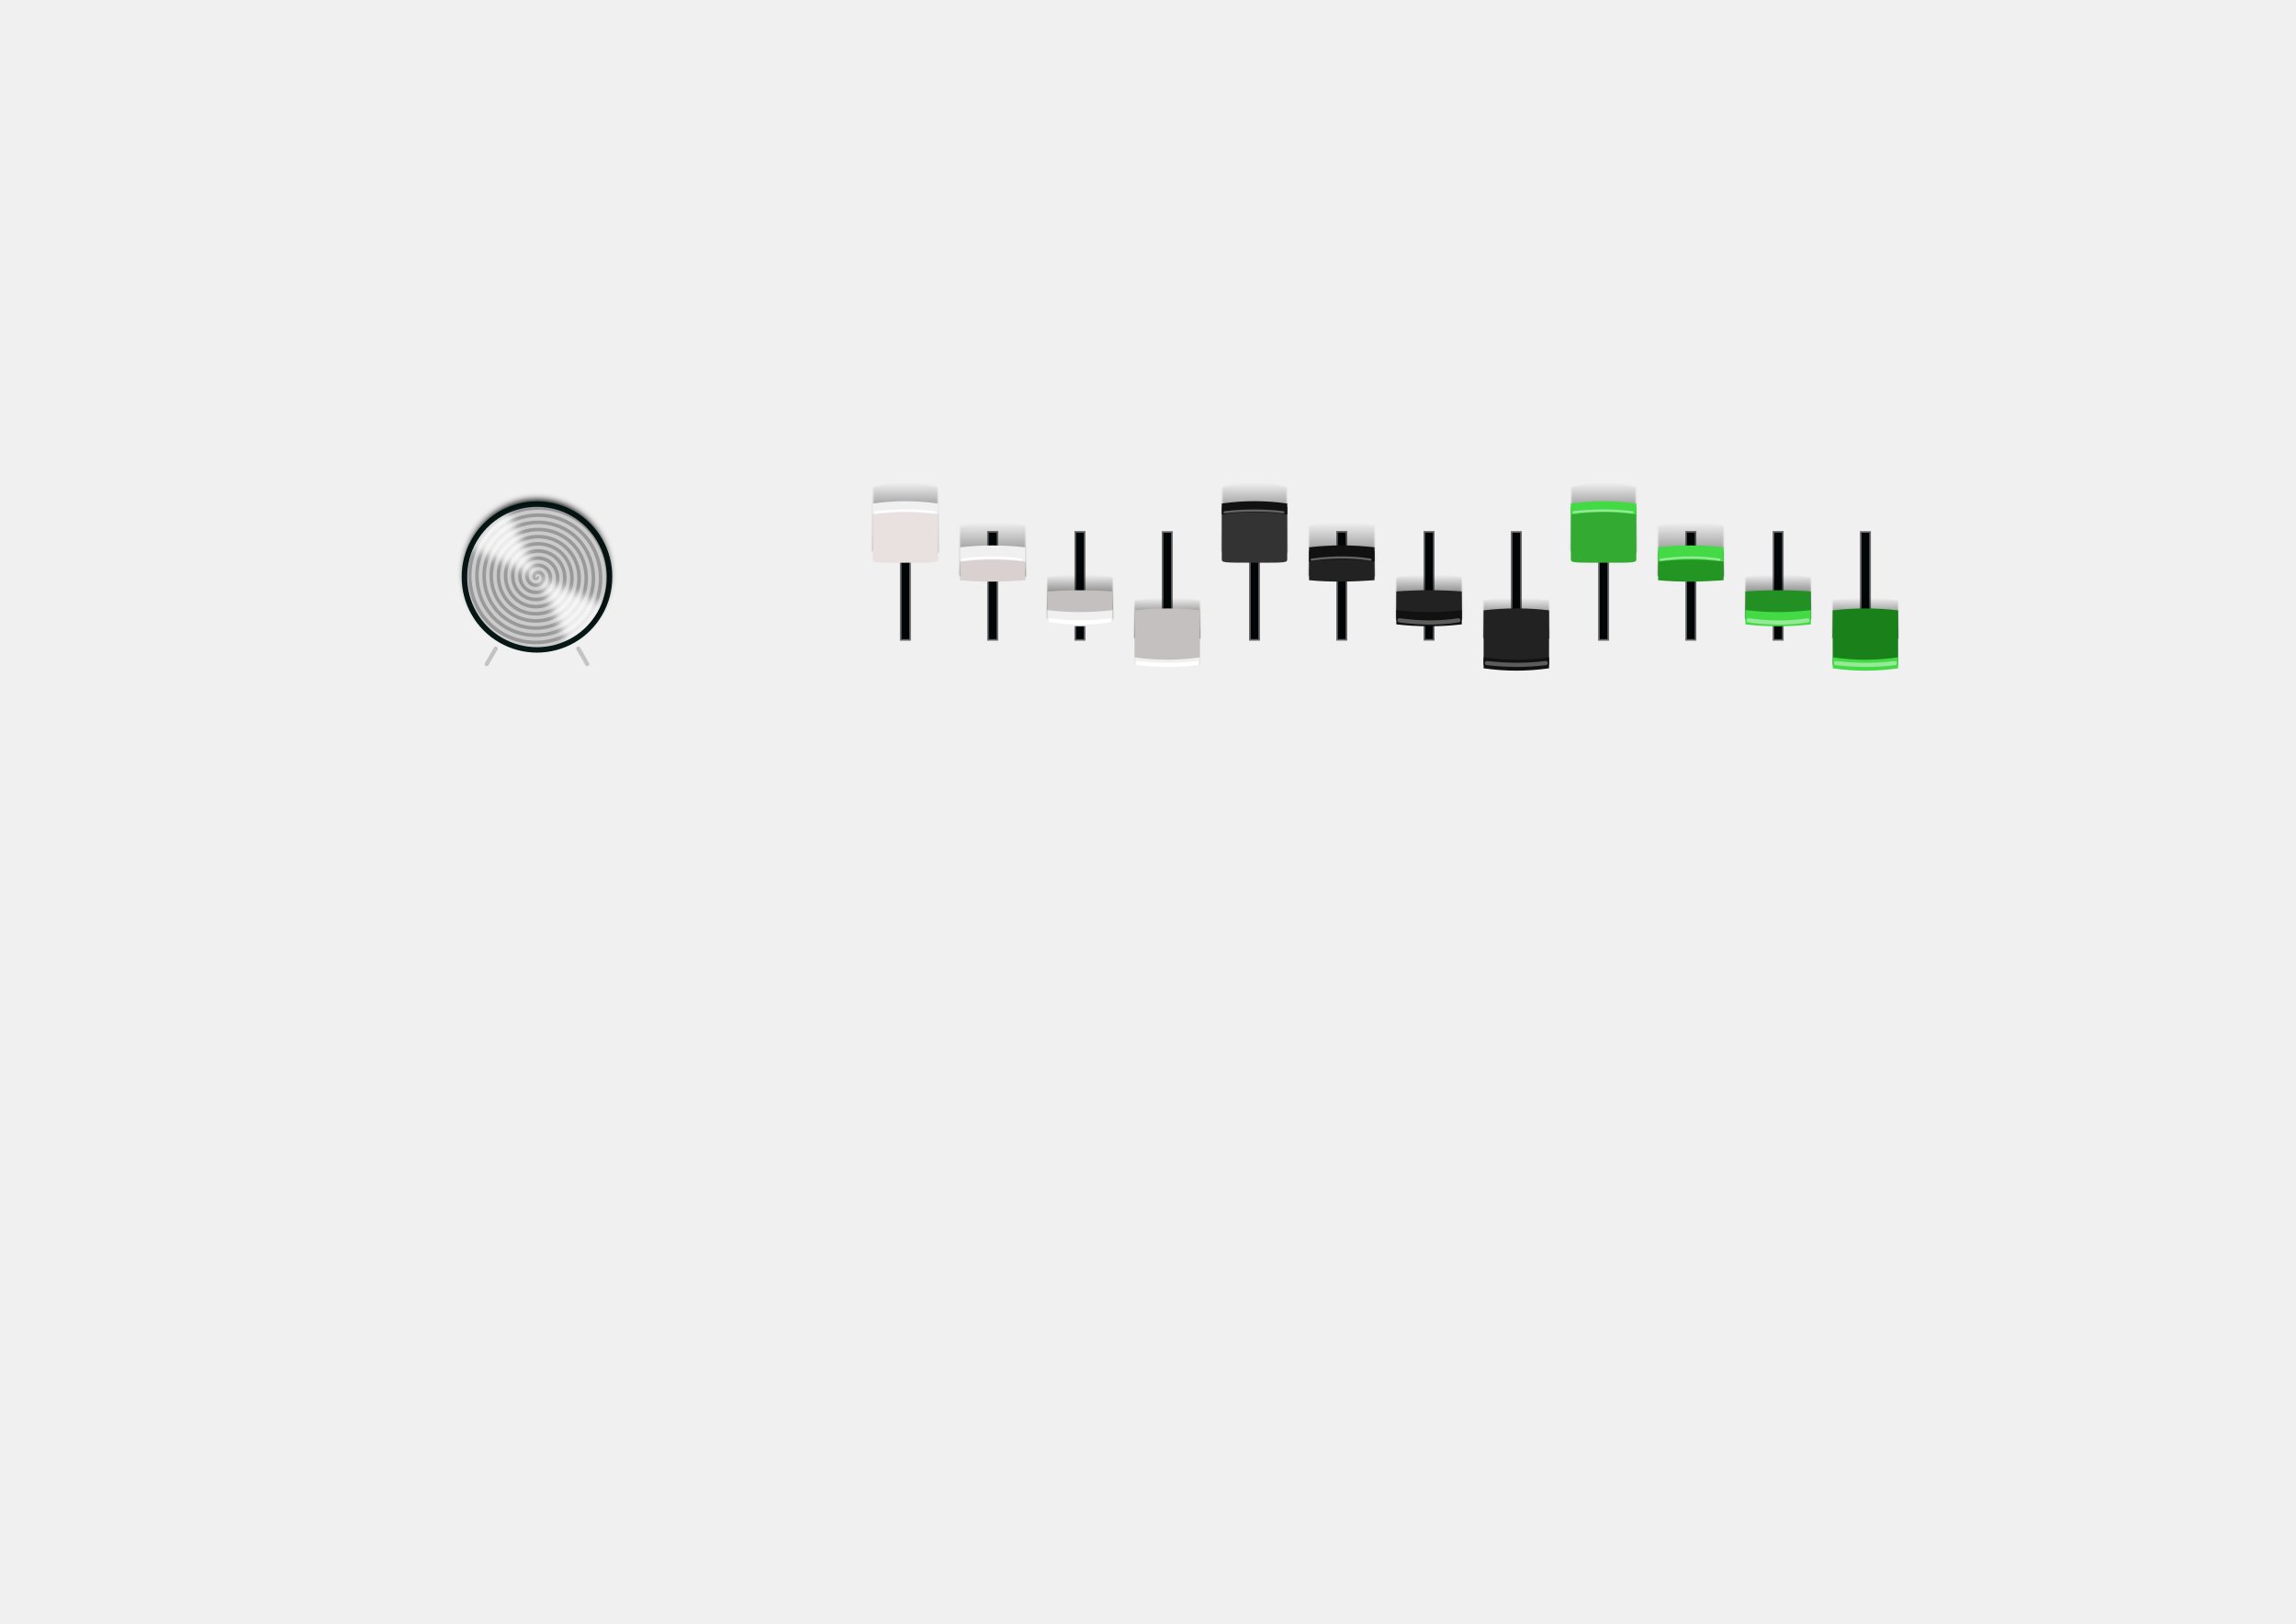
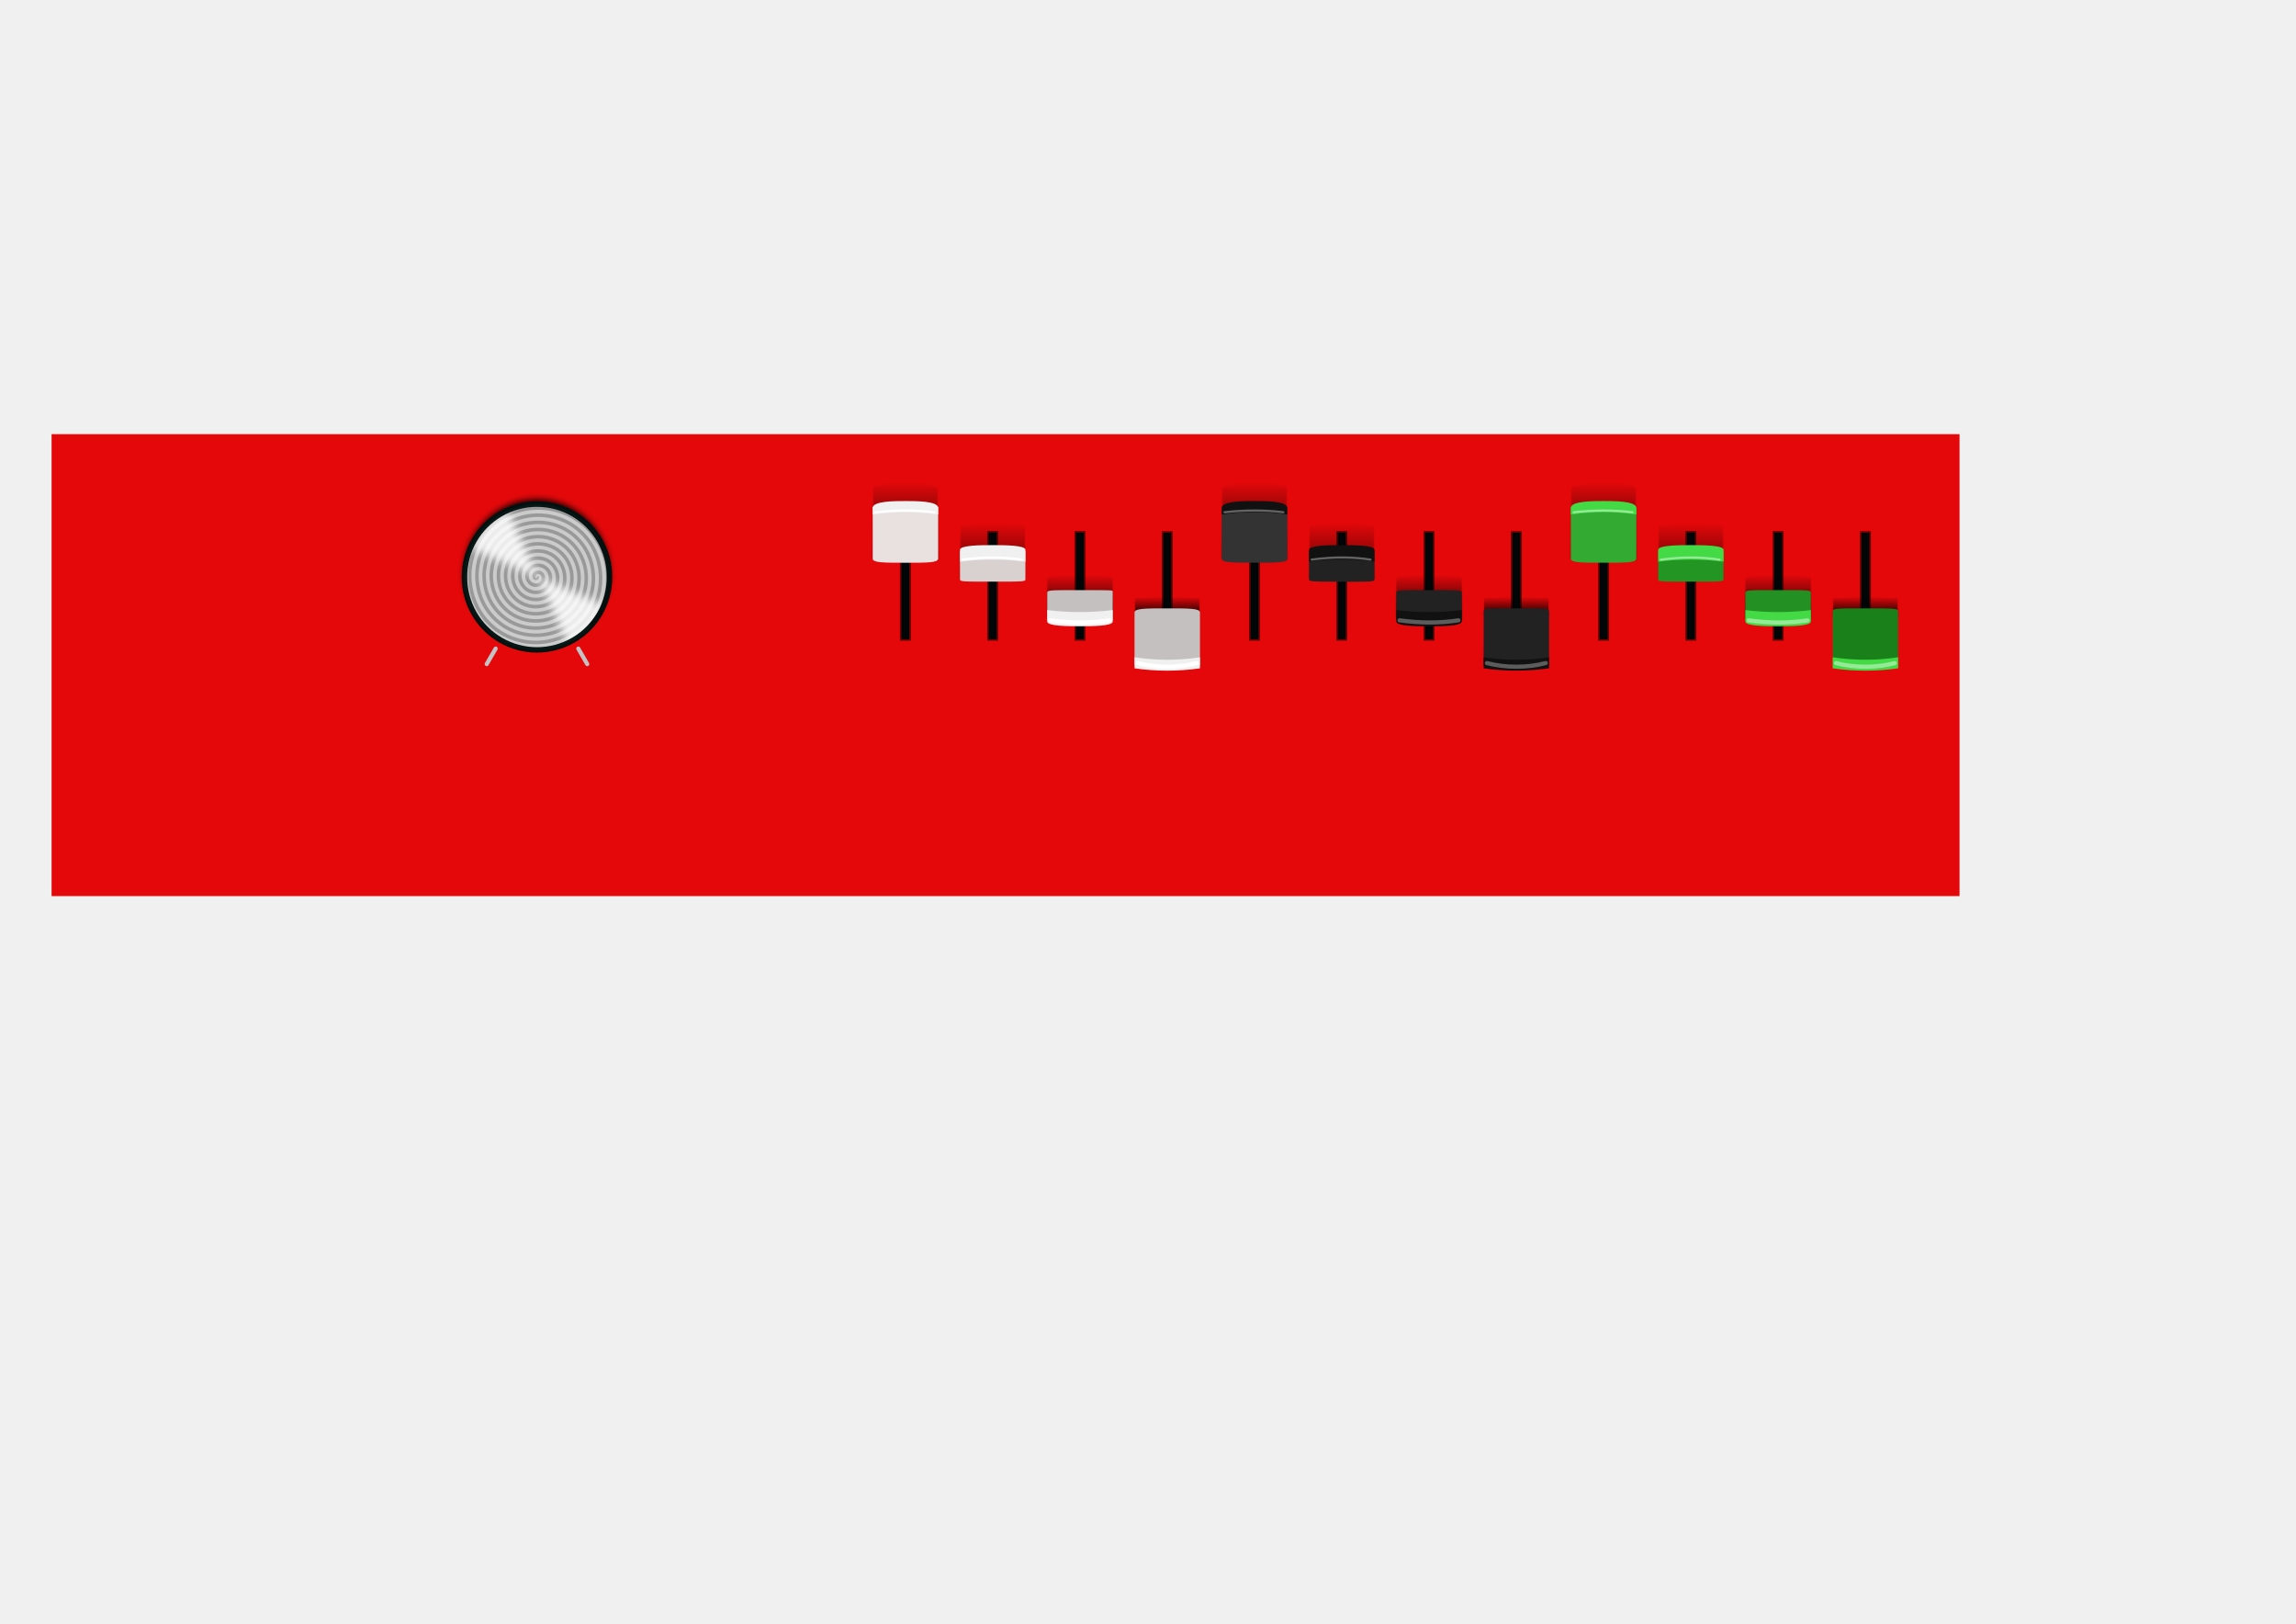
<svg xmlns="http://www.w3.org/2000/svg" xmlns:xlink="http://www.w3.org/1999/xlink" width="1052.362" height="744.094" id="svg2" version="1.1" style="display:inline">
  <defs id="defs4">
    <linearGradient id="linearGradient5118">
      <stop id="stop5120" offset="0" style="stop-color:#000000;stop-opacity:0;" />
      <stop id="stop5122" offset="1" style="stop-color:#000000;stop-opacity:1;" />
    </linearGradient>
    <linearGradient id="linearGradient5064">
      <stop id="stop5066" offset="0" style="stop-color:#000000;stop-opacity:1;" />
      <stop style="stop-color:#000000;stop-opacity:0.498;" offset="0.25" id="stop5070" />
      <stop id="stop5068" offset="1" style="stop-color:#000000;stop-opacity:0;" />
    </linearGradient>
    <linearGradient id="linearGradient4926">
      <stop style="stop-color:#000000;stop-opacity:1;" offset="0" id="stop4928" />
      <stop style="stop-color:#000000;stop-opacity:0;" offset="1" id="stop4930" />
    </linearGradient>
    <linearGradient id="linearGradient4918">
      <stop style="stop-color:#000000;stop-opacity:0" offset="0" id="stop4920" />
      <stop style="stop-color:#000000;stop-opacity:0;" offset="1" id="stop4922" />
    </linearGradient>
    <filter id="filter3706" color-interpolation-filters="sRGB">
      <feGaussianBlur stdDeviation="2.315" id="feGaussianBlur3708" />
    </filter>
    <clipPath clipPathUnits="userSpaceOnUse" id="clipPath3740">
      <path transform="matrix(0.9619359,0,0,0.9449272,-25.86948,-20.59931)" d="m 323.571,305.932 a 36.786,37.448 0 1 1 -73.571,0 36.786,37.448 0 1 1 73.571,0 z" id="path3742" style="fill:#cccbcb;fill-opacity:1;stroke:none;display:inline" />
    </clipPath>
    <linearGradient xlink:href="#linearGradient4918" id="linearGradient4924" x1="407.96" y1="258.388" x2="416.863" y2="229.094" gradientUnits="userSpaceOnUse" />
    <linearGradient xlink:href="#linearGradient4926" id="linearGradient4932" x1="407.96" y1="258.388" x2="416.863" y2="229.094" gradientUnits="userSpaceOnUse" />
    <linearGradient xlink:href="#linearGradient4936-8" id="linearGradient4944-9" x1="415" y1="257.075" x2="415" y2="223.849" gradientUnits="userSpaceOnUse" />
    <linearGradient id="linearGradient4936-8">
      <stop style="stop-color:#000000;stop-opacity:1;" offset="0" id="stop4938-6" />
      <stop style="stop-color:#000000;stop-opacity:0;" offset="1" id="stop4940-9" />
    </linearGradient>
    <linearGradient gradientTransform="matrix(1.001488,0,0,0.7487424,39.35732,71.76509)" y2="223.849" x2="415" y1="257.075" x1="415" gradientUnits="userSpaceOnUse" id="linearGradient4965-1" xlink:href="#linearGradient4936-8-2" />
    <linearGradient id="linearGradient4936-8-2">
      <stop style="stop-color:#000000;stop-opacity:1;" offset="0" id="stop4938-6-6" />
      <stop style="stop-color:#000000;stop-opacity:0;" offset="1" id="stop4940-9-6" />
    </linearGradient>
    <linearGradient y2="223.849" x2="415" y1="257.075" x1="415" gradientTransform="matrix(1.001488,0,0,0.5625258,79.38244,139.0667)" gradientUnits="userSpaceOnUse" id="linearGradient5005-0" xlink:href="#linearGradient4936-8-2-1" />
    <linearGradient id="linearGradient4936-8-2-1">
      <stop style="stop-color:#000000;stop-opacity:1;" offset="0" id="stop4938-6-6-1" />
      <stop style="stop-color:#000000;stop-opacity:0;" offset="1" id="stop4940-9-6-2" />
    </linearGradient>
    <linearGradient y2="223.849" x2="415" y1="257.075" x1="415" gradientTransform="matrix(1,0,0,0.5625258,119.9999,148.0727)" gradientUnits="userSpaceOnUse" id="linearGradient5043" xlink:href="#linearGradient4936-8-2-1" />
    <linearGradient xlink:href="#linearGradient4936-1" id="linearGradient4944-6" x1="415" y1="257.075" x2="415" y2="223.849" gradientUnits="userSpaceOnUse" gradientTransform="matrix(1,0,0,1.075243,0,-19.34305)" />
    <linearGradient id="linearGradient4936-1">
      <stop style="stop-color:#000000;stop-opacity:1;" offset="0" id="stop4938-2" />
      <stop style="stop-color:#000000;stop-opacity:0;" offset="1" id="stop4940-8" />
    </linearGradient>
    <linearGradient y2="240.462" x2="415" y1="240.462" x1="431" gradientTransform="matrix(1,0,0,1.075243,0,-19.34304)" gradientUnits="userSpaceOnUse" id="linearGradient5097" xlink:href="#linearGradient5118" spreadMethod="reflect" />
    <linearGradient xlink:href="#linearGradient5118" id="linearGradient5138" gradientUnits="userSpaceOnUse" gradientTransform="matrix(1,0,0,1.075243,-35.17857,-9.432324)" spreadMethod="reflect" x1="431" y1="240.462" x2="415" y2="240.462" />
    <filter id="filter5222">
      <feGaussianBlur stdDeviation="0.426" id="feGaussianBlur5224" />
    </filter>
    <linearGradient xlink:href="#linearGradient4936-5" id="linearGradient4944-1" x1="415" y1="257.075" x2="415" y2="223.849" gradientUnits="userSpaceOnUse" gradientTransform="matrix(1,0,0,1.075243,0,-19.34305)" />
    <linearGradient id="linearGradient4936-5">
      <stop style="stop-color:#000000;stop-opacity:1;" offset="0" id="stop4938-27" />
      <stop style="stop-color:#000000;stop-opacity:0;" offset="1" id="stop4940-83" />
    </linearGradient>
    <filter color-interpolation-filters="sRGB" id="filter5210-6">
      <feGaussianBlur stdDeviation="0.575" id="feGaussianBlur5212-3" />
    </filter>
    <linearGradient gradientTransform="matrix(1,0,0,0.7487424,199.9998,71.76509)" y2="223.849" x2="415" y1="257.075" x1="415" gradientUnits="userSpaceOnUse" id="linearGradient4965-13" xlink:href="#linearGradient5064-2" />
    <linearGradient id="linearGradient5064-2">
      <stop id="stop5066-0" offset="0" style="stop-color:#000000;stop-opacity:1;" />
      <stop style="stop-color:#000000;stop-opacity:0.498;" offset="0.25" id="stop5070-2" />
      <stop id="stop5068-4" offset="1" style="stop-color:#000000;stop-opacity:0;" />
    </linearGradient>
    <filter color-interpolation-filters="sRGB" id="filter5214-4">
      <feGaussianBlur stdDeviation="0.48" id="feGaussianBlur5216-3" />
    </filter>
    <linearGradient y2="223.849" x2="415" y1="257.075" x1="415" gradientTransform="matrix(1,0,0,0.5625258,239.9998,139.0667)" gradientUnits="userSpaceOnUse" id="linearGradient5005-1" xlink:href="#linearGradient4936-8-2-12" />
    <linearGradient id="linearGradient4936-8-2-12">
      <stop style="stop-color:#000000;stop-opacity:1;" offset="0" id="stop4938-6-6-3" />
      <stop style="stop-color:#000000;stop-opacity:0;" offset="1" id="stop4940-9-6-1" />
    </linearGradient>
    <filter color-interpolation-filters="sRGB" id="filter5218-0">
      <feGaussianBlur stdDeviation="0.426" id="feGaussianBlur5220-4" />
    </filter>
    <linearGradient y2="223.849" x2="415" y1="257.075" x1="415" gradientTransform="matrix(1,0,0,0.5625258,279.9998,148.0727)" gradientUnits="userSpaceOnUse" id="linearGradient5043-2" xlink:href="#linearGradient4936-8-2-1-7" />
    <linearGradient id="linearGradient4936-8-2-1-7">
      <stop style="stop-color:#000000;stop-opacity:1;" offset="0" id="stop4938-6-6-1-7" />
      <stop style="stop-color:#000000;stop-opacity:0;" offset="1" id="stop4940-9-6-2-4" />
    </linearGradient>
    <filter color-interpolation-filters="sRGB" id="filter5222-4">
      <feGaussianBlur stdDeviation="0.426" id="feGaussianBlur5224-9" />
    </filter>
    <linearGradient y2="223.849" x2="415" y1="257.075" x1="415" gradientTransform="matrix(1,0,0,1.075243,159.9998,-19.34305)" gradientUnits="userSpaceOnUse" id="linearGradient5267" xlink:href="#linearGradient4936-5" />
    <linearGradient id="linearGradient5064-7">
      <stop id="stop5066-8" offset="0" style="stop-color:#000000;stop-opacity:1;" />
      <stop style="stop-color:#000000;stop-opacity:0.498;" offset="0.25" id="stop5070-0" />
      <stop id="stop5068-47" offset="1" style="stop-color:#000000;stop-opacity:0;" />
    </linearGradient>
    <linearGradient xlink:href="#linearGradient4936-7" id="linearGradient4944-8" x1="415" y1="257.075" x2="415" y2="223.849" gradientUnits="userSpaceOnUse" gradientTransform="matrix(1,0,0,1.075243,0,-19.34305)" />
    <linearGradient id="linearGradient4936-7">
      <stop style="stop-color:#000000;stop-opacity:1;" offset="0" id="stop4938-7" />
      <stop style="stop-color:#000000;stop-opacity:0;" offset="1" id="stop4940-7" />
    </linearGradient>
    <linearGradient y2="223.849" x2="415" y1="257.075" x1="415" gradientTransform="matrix(1,0,0,0.5625258,439.9998,148.0727)" gradientUnits="userSpaceOnUse" id="linearGradient5043-2-8" xlink:href="#linearGradient4936-8-2-1-7-0" />
    <linearGradient id="linearGradient4936-8-2-1-7-0">
      <stop style="stop-color:#000000;stop-opacity:1;" offset="0" id="stop4938-6-6-1-7-9" />
      <stop style="stop-color:#000000;stop-opacity:0;" offset="1" id="stop4940-9-6-2-4-4" />
    </linearGradient>
    <filter color-interpolation-filters="sRGB" id="filter5222-4-6">
      <feGaussianBlur stdDeviation="0.426" id="feGaussianBlur5224-9-7" />
    </filter>
    <linearGradient y2="223.849" x2="415" y1="257.075" x1="415" gradientTransform="matrix(1,0,0,0.5625258,399.9998,139.0667)" gradientUnits="userSpaceOnUse" id="linearGradient5005-1-4" xlink:href="#linearGradient4936-8-2-12-0" />
    <linearGradient id="linearGradient4936-8-2-12-0">
      <stop style="stop-color:#000000;stop-opacity:1;" offset="0" id="stop4938-6-6-3-8" />
      <stop style="stop-color:#000000;stop-opacity:0;" offset="1" id="stop4940-9-6-1-6" />
    </linearGradient>
    <filter color-interpolation-filters="sRGB" id="filter5218-0-0">
      <feGaussianBlur stdDeviation="0.426" id="feGaussianBlur5220-4-1" />
    </filter>
    <linearGradient gradientTransform="matrix(1,0,0,0.7487424,359.9998,71.76509)" y2="223.849" x2="415" y1="257.075" x1="415" gradientUnits="userSpaceOnUse" id="linearGradient4965-13-9" xlink:href="#linearGradient5064-2-4" />
    <linearGradient id="linearGradient5064-2-4">
      <stop id="stop5066-0-7" offset="0" style="stop-color:#000000;stop-opacity:1;" />
      <stop style="stop-color:#000000;stop-opacity:0.498;" offset="0.25" id="stop5070-2-8" />
      <stop id="stop5068-4-8" offset="1" style="stop-color:#000000;stop-opacity:0;" />
    </linearGradient>
    <filter color-interpolation-filters="sRGB" id="filter5214-4-8">
      <feGaussianBlur stdDeviation="0.48" id="feGaussianBlur5216-3-3" />
    </filter>
    <linearGradient y2="223.849" x2="415" y1="257.075" x1="415" gradientTransform="matrix(1,0,0,1.075243,159.9998,-19.34305)" gradientUnits="userSpaceOnUse" id="linearGradient5267-0" xlink:href="#linearGradient4936-5-8" />
    <linearGradient id="linearGradient4936-5-8">
      <stop style="stop-color:#000000;stop-opacity:1;" offset="0" id="stop4938-27-2" />
      <stop style="stop-color:#000000;stop-opacity:0;" offset="1" id="stop4940-83-5" />
    </linearGradient>
    <filter color-interpolation-filters="sRGB" id="filter5210-6-5">
      <feGaussianBlur stdDeviation="0.575" id="feGaussianBlur5212-3-9" />
    </filter>
    <linearGradient y2="223.849" x2="415" y1="257.075" x1="415" gradientTransform="matrix(1,0,0,1.075243,-398.6202,-239.3314)" gradientUnits="userSpaceOnUse" id="linearGradient5498" xlink:href="#linearGradient4936-5-8" />
    <linearGradient xlink:href="#linearGradient4936-5-8" id="linearGradient5634" gradientUnits="userSpaceOnUse" gradientTransform="matrix(1,0,0,1.075243,319.9998,-19.34305)" x1="415" y1="257.075" x2="415" y2="223.849" />
    <filter id="filter5695">
      <feGaussianBlur stdDeviation="1.758" id="feGaussianBlur5697" />
    </filter>
    <linearGradient y2="223.849" x2="415" y1="257.075" x1="415" gradientTransform="matrix(1,0,0,0.5625258,79.99996,139.0667)" gradientUnits="userSpaceOnUse" id="linearGradient5005-01" xlink:href="#linearGradient4936-8-2-01" />
    <linearGradient id="linearGradient4936-8-2-01">
      <stop style="stop-color:#000000;stop-opacity:1;" offset="0" id="stop4938-6-6-37" />
      <stop style="stop-color:#000000;stop-opacity:0;" offset="1" id="stop4940-9-6-7" />
    </linearGradient>
    <filter color-interpolation-filters="sRGB" id="filter5218-2">
      <feGaussianBlur stdDeviation="0.426" id="feGaussianBlur5220-6" />
    </filter>
    <linearGradient y2="223.849" x2="415" y1="257.075" x1="415" gradientTransform="matrix(1,0,0,0.5625258,79.99996,139.0667)" gradientUnits="userSpaceOnUse" id="linearGradient3131" xlink:href="#linearGradient4936-8-2-01" />
    <linearGradient gradientTransform="matrix(1,0,0,0.7487424,39.99996,71.76509)" y2="223.849" x2="415" y1="257.075" x1="415" gradientUnits="userSpaceOnUse" id="linearGradient4965-4" xlink:href="#linearGradient5064-4" />
    <linearGradient id="linearGradient5064-4">
      <stop id="stop5066-3" offset="0" style="stop-color:#000000;stop-opacity:1;" />
      <stop style="stop-color:#000000;stop-opacity:0.498;" offset="0.25" id="stop5070-9" />
      <stop id="stop5068-7" offset="1" style="stop-color:#000000;stop-opacity:0;" />
    </linearGradient>
    <filter color-interpolation-filters="sRGB" id="filter5214-2">
      <feGaussianBlur stdDeviation="0.48" id="feGaussianBlur5216-5" />
    </filter>
    <linearGradient y2="223.849" x2="415" y1="257.075" x1="415" gradientTransform="matrix(1,0,0,0.7487424,39.99996,71.76509)" gradientUnits="userSpaceOnUse" id="linearGradient3176" xlink:href="#linearGradient5064-4" />
    <linearGradient xlink:href="#linearGradient4936-4" id="linearGradient4944-0" x1="415" y1="257.075" x2="415" y2="223.849" gradientUnits="userSpaceOnUse" gradientTransform="matrix(1,0,0,1.075243,0,-19.34305)" />
    <linearGradient id="linearGradient4936-4">
      <stop style="stop-color:#000000;stop-opacity:1;" offset="0" id="stop4938-1" />
      <stop style="stop-color:#000000;stop-opacity:0;" offset="1" id="stop4940-1" />
    </linearGradient>
    <filter color-interpolation-filters="sRGB" id="filter5210-3">
      <feGaussianBlur stdDeviation="0.575" id="feGaussianBlur5212-5" />
    </filter>
-     <linearGradient y2="223.849" x2="415" y1="257.075" x1="415" gradientTransform="matrix(1,0,0,1.075243,4.8672461e-8,-19.34305)" gradientUnits="userSpaceOnUse" id="linearGradient3222" xlink:href="#linearGradient4936-4" />
+     <linearGradient y2="223.849" x2="415" y1="257.075" x1="415" gradientTransform="matrix(1,0,0,1.075243,4.867246e-8,-19.34305)" gradientUnits="userSpaceOnUse" id="linearGradient3222" xlink:href="#linearGradient4936-4" />
  </defs>
-   <g id="layer2" style="display:none">
+   <g id="layer2" style="display:inline">
    <rect style="fill:#e4080a;fill-opacity:1;stroke:#000000;stroke-width:0;stroke-linecap:butt;stroke-linejoin:miter;stroke-miterlimit:4;stroke-opacity:0.557;stroke-dasharray:none;stroke-dashoffset:0" id="rect2816" width="874.507" height="211.685" x="23.639" y="198.966" />
  </g>
  <g id="layer11">
-     <path style="fill:url(#linearGradient5043);fill-opacity:1;stroke:none;display:inline;filter:url(#filter5222)" d="m 520,292.414 0,-17.274 c 11.508,-1.361 17.267,-1.686 30,0 l 0,17.544 -30,-0.27 z" id="path4934-1-8-5" />
-     <path style="fill:url(#linearGradient5267);fill-opacity:1;stroke:none;display:inline;filter:url(#filter5210-6)" d="m 560,256.558 0,-33 c 11.508,-2.602 17.267,-3.223 30,0 l 0,33.516 -30,-0.516 z" id="path4934-6" transform="matrix(0.9847474,0,0,0.896009,8.770426,22.87691)" />
-     <path style="fill:url(#linearGradient4965-13);fill-opacity:1;stroke:none;display:inline;filter:url(#filter5214-4)" d="m 600,263.888 0,-22.993 c 11.508,-1.812 17.267,-2.244 30,0 l 0,23.352 -30,-0.36 z" id="path4934-1-4" />
+     <path style="fill:url(#linearGradient5043);fill-opacity:1;stroke:none;display:inline;filter:url(#filter5222)" d="m 520,292.414 0,-17.274 c 11.508,-1.361 17.267,-1.686 30,0 l 0,17.544 -30,-0.27 z" id="path4934-1-8-5" transform="matrix(0.9843971,0,0,0.4875895,8.34754,139.8732)" />
+     <path style="fill:url(#linearGradient5267);fill-opacity:1;stroke:none;display:inline;filter:url(#filter5210-6)" d="m 560,256.558 0,-33 c 11.508,-2.602 17.267,-3.223 30,0 l 0,33.516 -30,-0.516 z" id="path4934-6" transform="matrix(0.9847474,0,0,0.9950099,8.770426,0.7443776)" />
+     <path style="fill:url(#linearGradient4965-13);fill-opacity:1;stroke:none;display:inline;filter:url(#filter5214-4)" d="m 600,263.888 0,-22.993 c 11.508,-1.812 17.267,-2.244 30,0 l 0,23.352 -30,-0.36 z" id="path4934-1-4" transform="matrix(0.9845269,0,0,1.046453,9.515602,-11.06583)" />
    <path style="fill:url(#linearGradient5005-1);fill-opacity:1;stroke:none;display:inline;filter:url(#filter5218-0)" d="m 640,283.408 0,-17.274 c 11.508,-1.361 17.267,-1.686 30,0 l 0,17.544 -30,-0.27 z" id="path4934-1-8-2" transform="matrix(1,0,0,1.085105,0,-24.22934)" />
-     <path style="fill:url(#linearGradient5043-2);fill-opacity:1;stroke:none;display:inline;filter:url(#filter5222-4)" d="m 680,292.414 0,-17.274 c 11.508,-1.361 17.267,-1.686 30,0 l 0,17.544 -30,-0.27 z" id="path4934-1-8-5-3" />
-     <path style="fill:url(#linearGradient5634);fill-opacity:1;stroke:none;display:inline;filter:url(#filter5210-6-5)" d="m 720,256.558 0,-33 c 11.508,-2.602 17.267,-3.223 30,0 l 0,33.516 -30,-0.516 z" id="path4934-6-1" transform="matrix(0.9847474,0,0,0.896009,11.21085,22.87691)" />
-     <path style="fill:url(#linearGradient4965-13-9);fill-opacity:1;stroke:none;display:inline;filter:url(#filter5214-4-8)" d="m 760,263.888 0,-22.993 c 11.508,-1.812 17.267,-2.244 30,0 l 0,23.352 -30,-0.36 z" id="path4934-1-4-6" />
+     <path style="fill:url(#linearGradient5043-2);fill-opacity:1;stroke:none;display:inline;filter:url(#filter5222-4)" d="m 680,292.414 0,-17.274 c 11.508,-1.361 17.267,-1.686 30,0 l 0,17.544 -30,-0.27 z" id="path4934-1-8-5-3" transform="matrix(0.9843971,0,0,0.4875895,10.844,139.8732)" />
+     <path style="fill:url(#linearGradient5634);fill-opacity:1;stroke:none;display:inline;filter:url(#filter5210-6-5)" d="m 720,256.558 0,-33 c 11.508,-2.602 17.267,-3.223 30,0 l 0,33.516 -30,-0.516 z" id="path4934-6-1" transform="matrix(0.9847474,0,0,0.9950099,11.21085,0.7443776)" />
+     <path style="fill:url(#linearGradient4965-13-9);fill-opacity:1;stroke:none;display:inline;filter:url(#filter5214-4-8)" d="m 760,263.888 0,-22.993 c 11.508,-1.812 17.267,-2.244 30,0 l 0,23.352 -30,-0.36 z" id="path4934-1-4-6" transform="matrix(0.9845269,0,0,1.046453,11.99129,-11.06583)" />
    <path style="fill:url(#linearGradient5005-1-4);fill-opacity:1;stroke:none;display:inline;filter:url(#filter5218-0-0)" d="m 800,283.408 0,-17.274 c 11.508,-1.361 17.267,-1.686 30,0 l 0,17.544 -30,-0.27 z" id="path4934-1-8-2-1" transform="matrix(1,0,0,1.085105,0,-24.22934)" />
-     <path style="fill:url(#linearGradient5043-2-8);fill-opacity:1;stroke:none;display:inline;filter:url(#filter5222-4-6)" d="m 840,292.414 0,-17.274 c 11.508,-1.361 17.267,-1.686 30,0 l 0,17.544 -30,-0.27 z" id="path4934-1-8-5-3-2" />
+     <path style="fill:url(#linearGradient5043-2-8);fill-opacity:1;stroke:none;display:inline;filter:url(#filter5222-4-6)" d="m 840,292.414 0,-17.274 c 11.508,-1.361 17.267,-1.686 30,0 l 0,17.544 -30,-0.27 z" id="path4934-1-8-5-3-2" transform="matrix(0.9843971,0,0,0.4875895,13.34046,139.8732)" />
    <path style="fill:#000000;fill-opacity:1;stroke:none;display:inline;filter:url(#filter5695)" id="path4065-2" d="m 323.571,305.932 a 36.786,37.448 0 1 1 -73.571,0 36.786,37.448 0 1 1 73.571,0 z" transform="matrix(0.903395,0,0,0.8874163,-12.95675,-9.163013)" />
    <path style="fill:url(#linearGradient3131);fill-opacity:1;stroke:none;display:inline;filter:url(#filter5218-2)" d="m 480,283.408 0,-17.274 c 11.508,-1.361 17.267,-1.686 30,0 l 0,17.544 -30,-0.27 z" id="path4934-1-8" transform="matrix(1,0,0,1.085105,0,-24.22934)" />
-     <path style="fill:url(#linearGradient3176);fill-opacity:1;stroke:none;display:inline;filter:url(#filter5214-2)" d="m 440,263.888 0,-22.993 c 11.508,-1.812 17.267,-2.244 30,0 l 0,23.352 -30,-0.36 z" id="path4934-1" />
-     <path style="fill:url(#linearGradient3222);fill-opacity:1;stroke:none;display:inline;filter:url(#filter5210-3)" d="m 400,256.558 0,-33 c 11.508,-2.602 17.267,-3.223 30,0 l 0,33.516 -30,-0.516 z" id="path4934" transform="matrix(0.9847474,0,0,0.896009,6.329846,22.87691)" />
+     <path style="fill:url(#linearGradient3176);fill-opacity:1;stroke:none;display:inline;filter:url(#filter5214-2)" d="m 440,263.888 0,-22.993 c 11.508,-1.812 17.267,-2.244 30,0 l 0,23.352 -30,-0.36 z" id="path4934-1" transform="matrix(0.9845269,0,0,1.046453,7.040751,-11.06583)" />
+     <path style="fill:url(#linearGradient3222);fill-opacity:1;stroke:none;display:inline;filter:url(#filter5210-3)" d="m 400,256.558 0,-33 c 11.508,-2.602 17.267,-3.223 30,0 l 0,33.516 -30,-0.516 z" id="path4934" transform="matrix(0.9847474,0,0,0.9950099,6.329846,0.7443776)" />
  </g>
  <g id="layer1" transform="translate(0,-308.2677)" style="display:inline">
    <rect style="fill:#000607;fill-opacity:1;stroke:#000000;stroke-width:1.456;stroke-linecap:butt;stroke-linejoin:miter;stroke-miterlimit:4;stroke-opacity:0.557;stroke-dasharray:none;stroke-dashoffset:0" id="rect3594-0-0" width="3.574" height="48.779" x="413.213" y="552.377" />
-     <path style="fill:#e9e0e0;fill-opacity:1;stroke:none" d="m 400,564.29 0,-23.703 30,0 0,23.703 c 0,1.96 2.2e-4,1.827 -15,1.864 -15,0.036 -15,0.031 -15,-1.864 z" id="path3786-0" />
-     <path style="fill:#f0f0f0;fill-opacity:1;stroke:none" d="m 400,544.082 c 10,-1.494 20,-1.494 30,0 l 0,-5.051 c -10,-1.444 -20,-1.444 -30,0 l 0,5.051 z" id="path3792-0" />
+     <path style="fill:#e9e0e0;fill-opacity:1;stroke:none" d="m 400,564.29 0,-23.703 30,0 0,23.703 c 0,1.872 -5,1.872 -15,1.872 -10,0 -15,0 -15,-1.872 z" id="path3786-0" />
+     <path style="fill:#f0f0f0;fill-opacity:1;stroke:none" d="m 400,544.082 c 10,-1.494 20,-1.494 30,0 l 0,-3.059 c 0,-3.144 -10,-3.144 -15,-3.144 -5,10e-6 -15,0 -15,3.144 l 0,3.059 z" id="path3792-0" />
    <rect style="fill:#000607;fill-opacity:1;stroke:#000000;stroke-width:1.456;stroke-linecap:butt;stroke-linejoin:miter;stroke-miterlimit:4;stroke-opacity:0.557;stroke-dasharray:none;stroke-dashoffset:0" id="rect3594-0-8-3" width="3.574" height="48.779" x="453.213" y="552.362" />
-     <path style="fill:#d9d0d0;fill-opacity:1;stroke:none" d="m 440,574.176 c 10.096,0.963 20.071,0.713 30,0 l 0,-13.303 -30,0 0,13.303 z" id="path3808-3" />
-     <path style="fill:#f0f0f0;fill-opacity:1;stroke:none" d="m 440,565.65 c 10,-1.214 20,-1.214 30,0 l 0,-6.562 c -10,-1.145 -20,-1.145 -30,0 l 0,6.562 z" id="path3810-5" />
+     <path style="fill:#d9d0d0;fill-opacity:1;stroke:none" d="m 440,573.523 c 0,1.295 0,1.295 15,1.295 15,0 15,0 15,-1.295 l 0,-12.65 -30,0 0,12.65 z" id="path3808-3" />
+     <path style="fill:#f0f0f0;fill-opacity:1;stroke:none" d="m 440,565.65 c 10,-1.214 20,-1.214 30,0 l 0,-5.421 c 0,-2.147 -10,-2.147 -15,-2.147 -5,0 -15,0 -15,2.147 l 0,5.421 z" id="path3810-5" />
    <rect style="fill:#000607;fill-opacity:1;stroke:#000000;stroke-width:1.456;stroke-linecap:butt;stroke-linejoin:miter;stroke-miterlimit:4;stroke-opacity:0.557;stroke-dasharray:none;stroke-dashoffset:0" id="rect3594-0-8-4-1" width="3.574" height="48.779" x="493.213" y="-601.141" transform="scale(1,-1)" />
-     <path style="fill:#c4c0c0;fill-opacity:1;stroke:none" d="m 480,579.326 c 10.082,-0.742 20.086,-0.773 30,0 l 0,13.303 -30,0 0,-13.303 z" id="path3808-9-0" />
-     <path style="fill:#f0f0f0;fill-opacity:1;stroke:none" d="m 480,587.853 c 10,1.214 20,1.214 30,0 l 0,6.562 c -10,1.145 -20,1.145 -30,0 l 0,-6.562 z" id="path3810-7-0" />
+     <path style="fill:#c4c0c0;fill-opacity:1;stroke:none" d="m 480,580.175 c 0,-1.473 0,-1.473 15,-1.473 15,0 15,0 15,0.625 l 0,13.303 -30,0 0,-12.455 z" id="path3808-9-0" />
+     <path style="fill:#f0f0f0;fill-opacity:1;stroke:none" d="m 480,587.853 c 10,1.214 20,1.214 30,0 l 0,5.269 c 0,2.146 -10,2.146 -15,2.146 -5,0 -15,0 -15,-2.146 l 0,-5.269 z" id="path3810-7-0" />
    <rect style="fill:#000607;fill-opacity:1;stroke:#000000;stroke-width:1.456;stroke-linecap:butt;stroke-linejoin:miter;stroke-miterlimit:4;stroke-opacity:0.557;stroke-dasharray:none;stroke-dashoffset:0" id="rect3594-0-1-9" width="3.574" height="48.779" x="533.214" y="-601.192" transform="scale(1,-1)" />
-     <path style="fill:#c4c0c0;fill-opacity:1;stroke:none" d="m 520,587.981 10e-4,25 30,0 0,-25 c -10.085,-1.193 -20.085,-1.164 -30.001,0 z" id="path3786-4-5" />
+     <path style="fill:#c4c0c0;fill-opacity:1;stroke:none" d="m 520,588.932 10e-4,24.049 30,0 L 550,588.932 c 0,-1.872 -5,-1.872 -15,-1.872 -10,0 -15,0 -15,1.872 z" id="path3786-4-5" />
    <path style="fill:#f0f0f0;fill-opacity:1;stroke:none" d="m 520.001,609.487 c 10,1.494 20,1.494 30,0 l 0,5.051 c -10,1.444 -20,1.444 -30,0 l 0,-5.051 z" id="path3792-9-9" />
    <path style="fill:none;stroke:#ffffff;stroke-width:1px;stroke-linecap:round;stroke-linejoin:miter;stroke-opacity:1" d="m 401.25,543.034 c 9.221,-1.047 18.22,-1.096 26.964,0" id="path3918-8" />
    <path style="fill:none;stroke:#ffffff;stroke-width:1px;stroke-linecap:round;stroke-linejoin:miter;stroke-opacity:1" d="m 441.203,564.747 c 9.302,-1.29 18.307,-1.357 26.964,0" id="path3918-5-2" />
    <path style="fill:none;stroke:#ffffff;stroke-width:1.9;stroke-linecap:round;stroke-linejoin:miter;stroke-miterlimit:4;stroke-opacity:1;stroke-dasharray:none" d="m 481.484,592.554 c 9.302,1.29 18.307,1.357 26.964,0" id="path3918-5-0-0" />
-     <path style="fill:none;stroke:#ffffff;stroke-width:1.9;stroke-linecap:round;stroke-linejoin:miter;stroke-miterlimit:4;stroke-opacity:1;stroke-dasharray:none" d="m 521.519,612.152 c 9.221,1.047 18.22,1.096 26.964,0" id="path3918-2-8" />
+     <path style="fill:none;stroke:#ffffff;stroke-width:1.9;stroke-linecap:round;stroke-linejoin:miter;stroke-miterlimit:4;stroke-opacity:1;stroke-dasharray:none" d="m 521.519,612.152 c 8.481,2.211 18.481,2.211 26.964,0" id="path3918-2-8" />
    <rect style="fill:#000607;fill-opacity:1;stroke:#000000;stroke-width:1.456;stroke-linecap:butt;stroke-linejoin:miter;stroke-miterlimit:4;stroke-opacity:0.557;stroke-dasharray:none;stroke-dashoffset:0" id="rect3594-0-0-4" width="3.574" height="48.779" x="573.213" y="552.362" />
-     <path style="fill:#333333;fill-opacity:1;stroke:none" d="m 560,564.29 0,-23.717 30,0 0,23.717 c 0,1.872 0,1.872 -15,1.849 -15,-0.023 -15,0.037 -15,-1.849 z" id="path3786-0-4" />
-     <path style="fill:#111111;fill-opacity:1;stroke:none" d="m 560,544.067 c 10,-1.494 20,-1.494 30,0 l 0,-5.051 c -10,-1.444 -20,-1.444 -30,0 l 0,5.051 z" id="path3792-0-1" />
+     <path style="fill:#333333;fill-opacity:1;stroke:none" d="m 560,564.29 0,-23.717 30,0 0,23.717 c 0,1.872 -5,1.872 -15,1.849 -10,-0.023 -15,0.037 -15,-1.849 z" id="path3786-0-4" />
+     <path style="fill:#111111;fill-opacity:1;stroke:none" d="m 560,544.067 c 10,-1.494 20,-1.494 30,0 l 0,-3.044 c 0,-3.144 -10,-3.144 -15,-3.144 -5,0 -15,0 -15,3.144 l 0,3.044 z" id="path3792-0-1" />
    <rect style="fill:#000607;fill-opacity:1;stroke:#000000;stroke-width:1.456;stroke-linecap:butt;stroke-linejoin:miter;stroke-miterlimit:4;stroke-opacity:0.557;stroke-dasharray:none;stroke-dashoffset:0" id="rect3594-0-8-3-6" width="3.574" height="48.779" x="613.213" y="552.348" />
-     <path style="fill:#222222;fill-opacity:1;stroke:none" d="m 600,574.162 c 10.096,0.963 20.071,0.713 30,0 l 0,-13.303 -30,0 0,13.303 z" id="path3808-3-4" />
-     <path style="fill:#111111;fill-opacity:1;stroke:none" d="m 600,565.635 c 10,-1.214 20,-1.214 30,0 l 0,-6.562 c -10,-1.145 -20,-1.145 -30,0 l 0,6.562 z" id="path3810-5-1" />
+     <path style="fill:#222222;fill-opacity:1;stroke:none" d="m 600,573.523 c 0,1.295 0,1.295 15,1.339 15,0.045 15,-0.045 15,-1.339 l 0,-12.664 -30,0 0,12.664 z" id="path3808-3-4" />
+     <path style="fill:#111111;fill-opacity:1;stroke:none" d="m 600,565.635 c 10,-1.214 20,-1.214 30,0 l 0,-5.407 c 0,-2.147 -10,-2.147 -15,-2.147 -5,0 -15,0 -15,2.147 l 0,5.407 z" id="path3810-5-1" />
    <rect style="fill:#000607;fill-opacity:1;stroke:#000000;stroke-width:1.456;stroke-linecap:butt;stroke-linejoin:miter;stroke-miterlimit:4;stroke-opacity:0.557;stroke-dasharray:none;stroke-dashoffset:0" id="rect3594-0-8-4-1-0" width="3.574" height="48.779" x="653.213" y="-601.126" transform="scale(1,-1)" />
-     <path style="fill:#222222;fill-opacity:1;stroke:none" d="m 640,579.312 c 10.082,-0.742 20.086,-0.773 30,0 l 0,13.303 -30,0 0,-13.303 z" id="path3808-9-0-3" />
-     <path style="fill:#111111;fill-opacity:1;stroke:none" d="m 640,587.839 c 10,1.214 20,1.214 30,0 l 0,6.562 c -10,1.145 -20,1.145 -30,0 l 0,-6.562 z" id="path3810-7-0-3" />
+     <path style="fill:#222222;fill-opacity:1;stroke:none" d="m 640,580.175 c 0,-1.473 0,-1.473 15,-1.473 15,0 15,0 15,1.473 l 0,12.441 -30,0 0,-12.441 z" id="path3808-9-0-3" />
+     <path style="fill:#111111;fill-opacity:1;stroke:none" d="m 640,587.839 c 10,1.214 20,1.214 30,0 l 0,5.283 c 0,2.146 -10,2.146 -15,2.146 -5,0 -15,0 -15,-2.146 l 0,-5.283 z" id="path3810-7-0-3" />
    <rect style="fill:#000607;fill-opacity:1;stroke:#000000;stroke-width:1.456;stroke-linecap:butt;stroke-linejoin:miter;stroke-miterlimit:4;stroke-opacity:0.557;stroke-dasharray:none;stroke-dashoffset:0" id="rect3594-0-1-9-1" width="3.574" height="48.779" x="693.214" y="-601.177" transform="scale(1,-1)" />
-     <path style="fill:#222222;fill-opacity:1;stroke:none" d="m 680,587.967 10e-4,25 30,0 0,-25 c -10.085,-1.193 -20.085,-1.164 -30.001,0 z" id="path3786-4-5-5" />
+     <path style="fill:#222222;fill-opacity:1;stroke:none" d="m 680.063,588.91 -0.062,24.057 30,0 L 710,588.932 c 0,-1.872 0,-1.872 -15,-1.872 -15,0 -15,0 -14.937,1.849 z" id="path3786-4-5-5" />
    <path style="fill:#111111;fill-opacity:1;stroke:none" d="m 680.001,609.472 c 10,1.494 20,1.494 30,0 l 0,5.051 c -10,1.444 -20,1.444 -30,0 l 0,-5.051 z" id="path3792-9-9-7" />
    <path style="fill:none;stroke:#888888;stroke-width:1px;stroke-linecap:round;stroke-linejoin:miter;stroke-opacity:0.69" d="m 561.25,543.019 c 9.221,-1.047 18.22,-1.096 26.964,0" id="path3918-8-4" />
    <path style="fill:none;stroke:#888888;stroke-width:1px;stroke-linecap:round;stroke-linejoin:miter;stroke-opacity:0.69" d="m 601.203,564.733 c 9.302,-1.29 18.307,-1.357 26.964,0" id="path3918-5-2-8" />
    <path style="fill:none;stroke:#888888;stroke-width:1.9;stroke-linecap:round;stroke-linejoin:miter;stroke-miterlimit:4;stroke-opacity:0.635;stroke-dasharray:none" d="m 641.484,592.54 c 9.302,1.29 18.307,1.357 26.964,0" id="path3918-5-0-0-6" />
-     <path style="fill:none;stroke:#888888;stroke-width:1.9;stroke-linecap:round;stroke-linejoin:miter;stroke-miterlimit:4;stroke-opacity:0.635;stroke-dasharray:none" d="m 681.519,612.137 c 9.221,1.047 18.22,1.096 26.964,0" id="path3918-2-8-5" />
+     <path style="fill:none;stroke:#888888;stroke-width:1.9;stroke-linecap:round;stroke-linejoin:miter;stroke-miterlimit:4;stroke-opacity:0.635;stroke-dasharray:none" d="m 681.519,612.137 c 8.481,2.225 18.481,2.225 26.964,0" id="path3918-2-8-5" />
    <rect style="fill:#000607;fill-opacity:1;stroke:#000000;stroke-width:1.456;stroke-linecap:butt;stroke-linejoin:miter;stroke-miterlimit:4;stroke-opacity:0.557;stroke-dasharray:none;stroke-dashoffset:0" id="rect3594-0-0-4-0" width="3.574" height="48.779" x="733.213" y="552.377" />
-     <path style="fill:#33ab33;fill-opacity:1;stroke:none" d="m 720,564.29 0,-23.703 30,0 0,23.703 c 0,1.872 0,1.872 -15,1.863 -15,-0.009 -15,0.009 -15,-1.863 z" id="path3786-0-4-7" />
-     <path style="fill:#43da45;fill-opacity:1;stroke:none" d="m 720,544.082 c 10,-1.494 20,-1.494 30,0 l 0,-5.051 c -10,-1.444 -20,-1.444 -30,0 l 0,5.051 z" id="path3792-0-1-1" />
+     <path style="fill:#33ab33;fill-opacity:1;stroke:none" d="m 720,564.29 0,-23.703 30,0 0,23.703 c 0,1.872 -5,1.872 -15,1.863 -10,-0.009 -15,0.009 -15,-1.863 z" id="path3786-0-4-7" />
+     <path style="fill:#43da45;fill-opacity:1;stroke:none" d="m 720,544.082 c 10,-1.494 20,-1.494 30,0 l 0,-3.059 c 0,-3.144 -10,-3.144 -15,-3.144 -5,0 -15,0 -15,3.144 l 0,3.059 z" id="path3792-0-1-1" />
    <rect style="fill:#000607;fill-opacity:1;stroke:#000000;stroke-width:1.456;stroke-linecap:butt;stroke-linejoin:miter;stroke-miterlimit:4;stroke-opacity:0.557;stroke-dasharray:none;stroke-dashoffset:0" id="rect3594-0-8-3-6-5" width="3.574" height="48.779" x="773.213" y="552.362" />
-     <path style="fill:#229522;fill-opacity:1;stroke:none" d="m 760,574.176 c 10.096,0.963 20.071,0.713 30,0 l 0,-13.303 -30,0 0,13.303 z" id="path3808-3-4-0" />
-     <path style="fill:#43da45;fill-opacity:1;stroke:none" d="m 760,565.65 c 10,-1.214 20,-1.214 30,0 l 0,-6.562 c -10,-1.145 -20,-1.145 -30,0 l 0,6.562 z" id="path3810-5-1-8" />
+     <path style="fill:#229522;fill-opacity:1;stroke:none" d="m 760,573.523 c 0,1.295 0,1.295 15,1.295 15,0 15,0 15,-1.295 l 0,-12.65 -30,0 0,12.65 z" id="path3808-3-4-0" />
+     <path style="fill:#43da45;fill-opacity:1;stroke:none" d="m 760,565.65 c 10,-1.214 20,-1.214 30,0 l 0,-5.421 c 0,-2.147 -10,-2.147 -15,-2.147 -5,0 -15,0 -15,2.147 l 0,5.421 z" id="path3810-5-1-8" />
    <rect style="fill:#000607;fill-opacity:1;stroke:#000000;stroke-width:1.456;stroke-linecap:butt;stroke-linejoin:miter;stroke-miterlimit:4;stroke-opacity:0.557;stroke-dasharray:none;stroke-dashoffset:0" id="rect3594-0-8-4-1-0-2" width="3.574" height="48.779" x="813.213" y="-601.141" transform="scale(1,-1)" />
-     <path style="fill:#229022;fill-opacity:1;stroke:none" d="m 800,579.326 c 10.082,-0.742 20.086,-0.773 30,0 l 0,13.303 -30,0 0,-13.303 z" id="path3808-9-0-3-9" />
-     <path style="fill:#43da45;fill-opacity:1;stroke:none" d="m 800,587.853 c 10,1.214 20,1.214 30,0 l 0,6.562 c -10,1.145 -20,1.145 -30,0 l 0,-6.562 z" id="path3810-7-0-3-8" />
+     <path style="fill:#229022;fill-opacity:1;stroke:none" d="m 800,580.175 c 0,-1.473 0,-1.473 15,-1.473 15,0 15,0 15,1.473 l 0,12.455 -30,0 0,-12.455 z" id="path3808-9-0-3-9" />
+     <path style="fill:#43da45;fill-opacity:1;stroke:none" d="m 800,587.853 c 10,1.214 20,1.214 30,0 l 0,5.269 c 0,2.146 -10,2.146 -15,2.146 -5,0 -15,0 -15,-2.146 l 0,-5.269 z" id="path3810-7-0-3-8" />
    <rect style="fill:#000607;fill-opacity:1;stroke:#000000;stroke-width:1.456;stroke-linecap:butt;stroke-linejoin:miter;stroke-miterlimit:4;stroke-opacity:0.557;stroke-dasharray:none;stroke-dashoffset:0" id="rect3594-0-1-9-1-2" width="3.574" height="48.779" x="853.214" y="-601.192" transform="scale(1,-1)" />
-     <path style="fill:#1a801a;fill-opacity:1;stroke:none" d="m 840,587.981 10e-4,25 30,0 0,-25 c -10.085,-1.193 -20.085,-1.164 -30.001,0 z" id="path3786-4-5-5-4" />
+     <path style="fill:#1a801a;fill-opacity:1;stroke:none" d="m 840,588.932 10e-4,24.049 30,0 L 870,588.932 c 0,-1.872 0,-1.872 -15,-1.872 -15,0 -15,0 -15,1.872 z" id="path3786-4-5-5-4" />
    <path style="fill:#43da45;fill-opacity:1;stroke:none" d="m 840.001,609.487 c 10,1.494 20,1.494 30,0 l 0,5.051 c -10,1.444 -20,1.444 -30,0 l 0,-5.051 z" id="path3792-9-9-7-5" />
    <path style="fill:none;stroke:#ffffff;stroke-width:1px;stroke-linecap:round;stroke-linejoin:miter;stroke-opacity:0.439" d="m 721.25,543.034 c 9.221,-1.047 18.22,-1.096 26.964,0" id="path3918-8-4-8" />
    <path style="fill:none;stroke:#ffffff;stroke-width:1px;stroke-linecap:round;stroke-linejoin:miter;stroke-opacity:0.439" d="m 761.203,564.747 c 9.302,-1.29 18.307,-1.357 26.964,0" id="path3918-5-2-8-6" />
    <path style="fill:none;stroke:#ffffff;stroke-width:1.9;stroke-linecap:round;stroke-linejoin:miter;stroke-miterlimit:4;stroke-opacity:0.439;stroke-dasharray:none" d="m 801.484,592.554 c 9.302,1.29 18.307,1.357 26.964,0" id="path3918-5-0-0-6-9" />
-     <path style="fill:none;stroke:#ffffff;stroke-width:1.9;stroke-linecap:round;stroke-linejoin:miter;stroke-miterlimit:4;stroke-opacity:0.439;stroke-dasharray:none" d="m 841.519,612.152 c 9.221,1.047 18.22,1.096 26.964,0" id="path3918-2-8-5-7" />
+     <path style="fill:none;stroke:#ffffff;stroke-width:1.9;stroke-linecap:round;stroke-linejoin:miter;stroke-miterlimit:4;stroke-opacity:0.439;stroke-dasharray:none" d="m 841.519,612.152 c 8.481,2.211 18.481,2.211 26.964,0" id="path3918-2-8-5-7" />
    <path style="fill:#cccbcb;fill-opacity:1;stroke:#001210;stroke-width:2.8;stroke-linecap:round;stroke-linejoin:round;stroke-miterlimit:4;stroke-opacity:0.97;stroke-dasharray:none;stroke-dashoffset:0" id="path4065" d="m 323.571,305.932 a 36.786,37.448 0 1 1 -73.571,0 36.786,37.448 0 1 1 73.571,0 z" transform="matrix(0.903395,0,0,0.8874163,-12.95674,301.2038)" />
    <path style="fill:none;stroke:#000000;stroke-width:1.786;stroke-linecap:butt;stroke-linejoin:miter;stroke-miterlimit:4;stroke-opacity:0.248;stroke-dasharray:none" id="path4067" d="m 250,268.485 c 0.408,0.367 -0.293,0.731 -0.61,0.679 -0.858,-0.143 -1.052,-1.222 -0.747,-1.898 0.546,-1.209 2.118,-1.432 3.186,-0.816 1.567,0.903 1.821,3.027 0.885,4.474 -1.248,1.929 -3.94,2.216 -5.763,0.954 -2.294,-1.587 -2.612,-4.854 -1.023,-7.051 1.925,-2.66 5.77,-3.01 8.339,-1.092 3.027,2.26 3.408,6.687 1.161,9.627 -2.595,3.395 -7.604,3.807 -10.916,1.23 -3.763,-2.929 -4.207,-8.521 -1.299,-12.204 3.263,-4.132 9.438,-4.607 13.492,-1.367 4.5,3.596 5.007,10.356 1.436,14.781 -3.929,4.869 -11.274,5.407 -16.069,1.505 -5.238,-4.262 -5.807,-12.192 -1.574,-17.357 4.595,-5.607 13.11,-6.207 18.645,-1.643 5.976,4.928 6.608,14.028 1.712,19.934 -5.261,6.345 -14.946,7.008 -21.222,1.781 -6.715,-5.593 -7.409,-15.865 -1.85,-22.51 5.926,-7.084 16.783,-7.809 23.798,-1.919 7.453,6.259 8.21,17.701 1.987,25.087 -6.591,7.823 -18.619,8.611 -26.375,2.056 -8.192,-6.923 -9.011,-19.538 -2.125,-27.663 7.256,-8.561 20.456,-9.412 28.951,-2.194 8.931,7.588 9.813,21.375 2.263,30.24 -7.921,9.3 -22.293,10.214 -31.528,2.332 -9.67,-8.253 -10.615,-23.211 -2.401,-32.816 8.585,-10.039 24.13,-11.015 34.104,-2.47 10.409,8.918 11.416,25.048 2.538,35.393 -9.25,10.778 -25.967,11.817 -36.681,2.607 -11.148,-9.582 -12.218,-26.885 -2.676,-37.969 9.915,-11.517 27.804,-12.619 39.257,-2.745 11.887,10.247 13.02,28.722 2.814,40.546 -10.579,12.256 -29.641,13.42 -41.834,2.883 -12.626,-10.911 -13.821,-30.559 -2.952,-43.122 11.244,-12.995 31.478,-14.222 44.41,-3.021 13.365,11.576 14.623,32.396 3.09,45.699 -11.908,13.734 -33.315,15.024 -46.987,3.158 -14.104,-12.24 -15.425,-34.233 -3.227,-48.275 12.572,-14.473 35.152,-15.826 49.564,-3.296 14.843,12.905 16.227,36.07 3.365,50.852" transform="matrix(0.9031008,0,0,0.9031008,20.34884,330.2245)" clip-path="none" />
    <path style="fill:none;stroke:#c3c3c5;stroke-width:1.897;stroke-linecap:round;stroke-linejoin:miter;stroke-miterlimit:4;stroke-opacity:1;stroke-dasharray:none" d="m 223.088,612.593 4.097,-7.096" id="path4077" />
    <path style="fill:none;stroke:#c3c3c5;stroke-width:1.897;stroke-linecap:round;stroke-linejoin:miter;stroke-miterlimit:4;stroke-opacity:1;stroke-dasharray:none" d="m 269.16,612.593 -4.097,-7.096" id="path4079" />
    <path style="opacity:0.812;fill:#ffffff;fill-opacity:1;stroke:none;display:inline;filter:url(#filter3706)" d="m 216.071,253.916 68.036,28.75 c -3.935,9.366 -10.235,15.81 -18.214,20.179 l -30.714,-68.393 c -9.663,4.744 -14.612,10.112 -19.107,19.464 z" id="path3695" clip-path="url(#clipPath3740)" transform="matrix(0.9031008,0,0,0.9031008,20.34884,330.2245)" />
  </g>
  <g id="layer3">
    <rect style="fill:none;stroke:none" id="white_0" width="40" height="90" x="395" y="221.594" />
    <rect style="fill:none;stroke:none" id="white_1" width="40" height="90" x="435" y="221.594" />
    <rect style="fill:none;stroke:none" id="white_2" width="40" height="90" x="475" y="221.594" />
    <rect style="fill:none;stroke:none" id="white_3" width="40" height="90" x="515" y="221.594" />
    <rect style="fill:none;stroke:none" id="black_0" width="40" height="90" x="555" y="221.594" />
    <rect style="fill:none;stroke:none" id="black_1" width="40" height="90" x="595" y="221.594" />
    <rect style="fill:none;stroke:none" id="black_2" width="40" height="90" x="635" y="221.594" />
    <rect style="fill:none;stroke:none" id="black_3" width="40" height="90" x="675" y="221.594" />
    <rect style="fill:none;stroke:none" id="green_0" width="40" height="90" x="715" y="221.594" />
    <rect style="fill:none;stroke:none" id="green_1" width="40" height="90" x="755" y="221.594" />
    <rect style="fill:none;stroke:none" id="green_2" width="40" height="90" x="795" y="221.594" />
    <rect style="fill:none;stroke:none" id="green_3" width="40" height="90" x="835" y="221.594" />
    <rect style="fill:none;stroke:none" id="potentiometer" width="72.248" height="90" x="210" y="221.594" />
  </g>
</svg>
